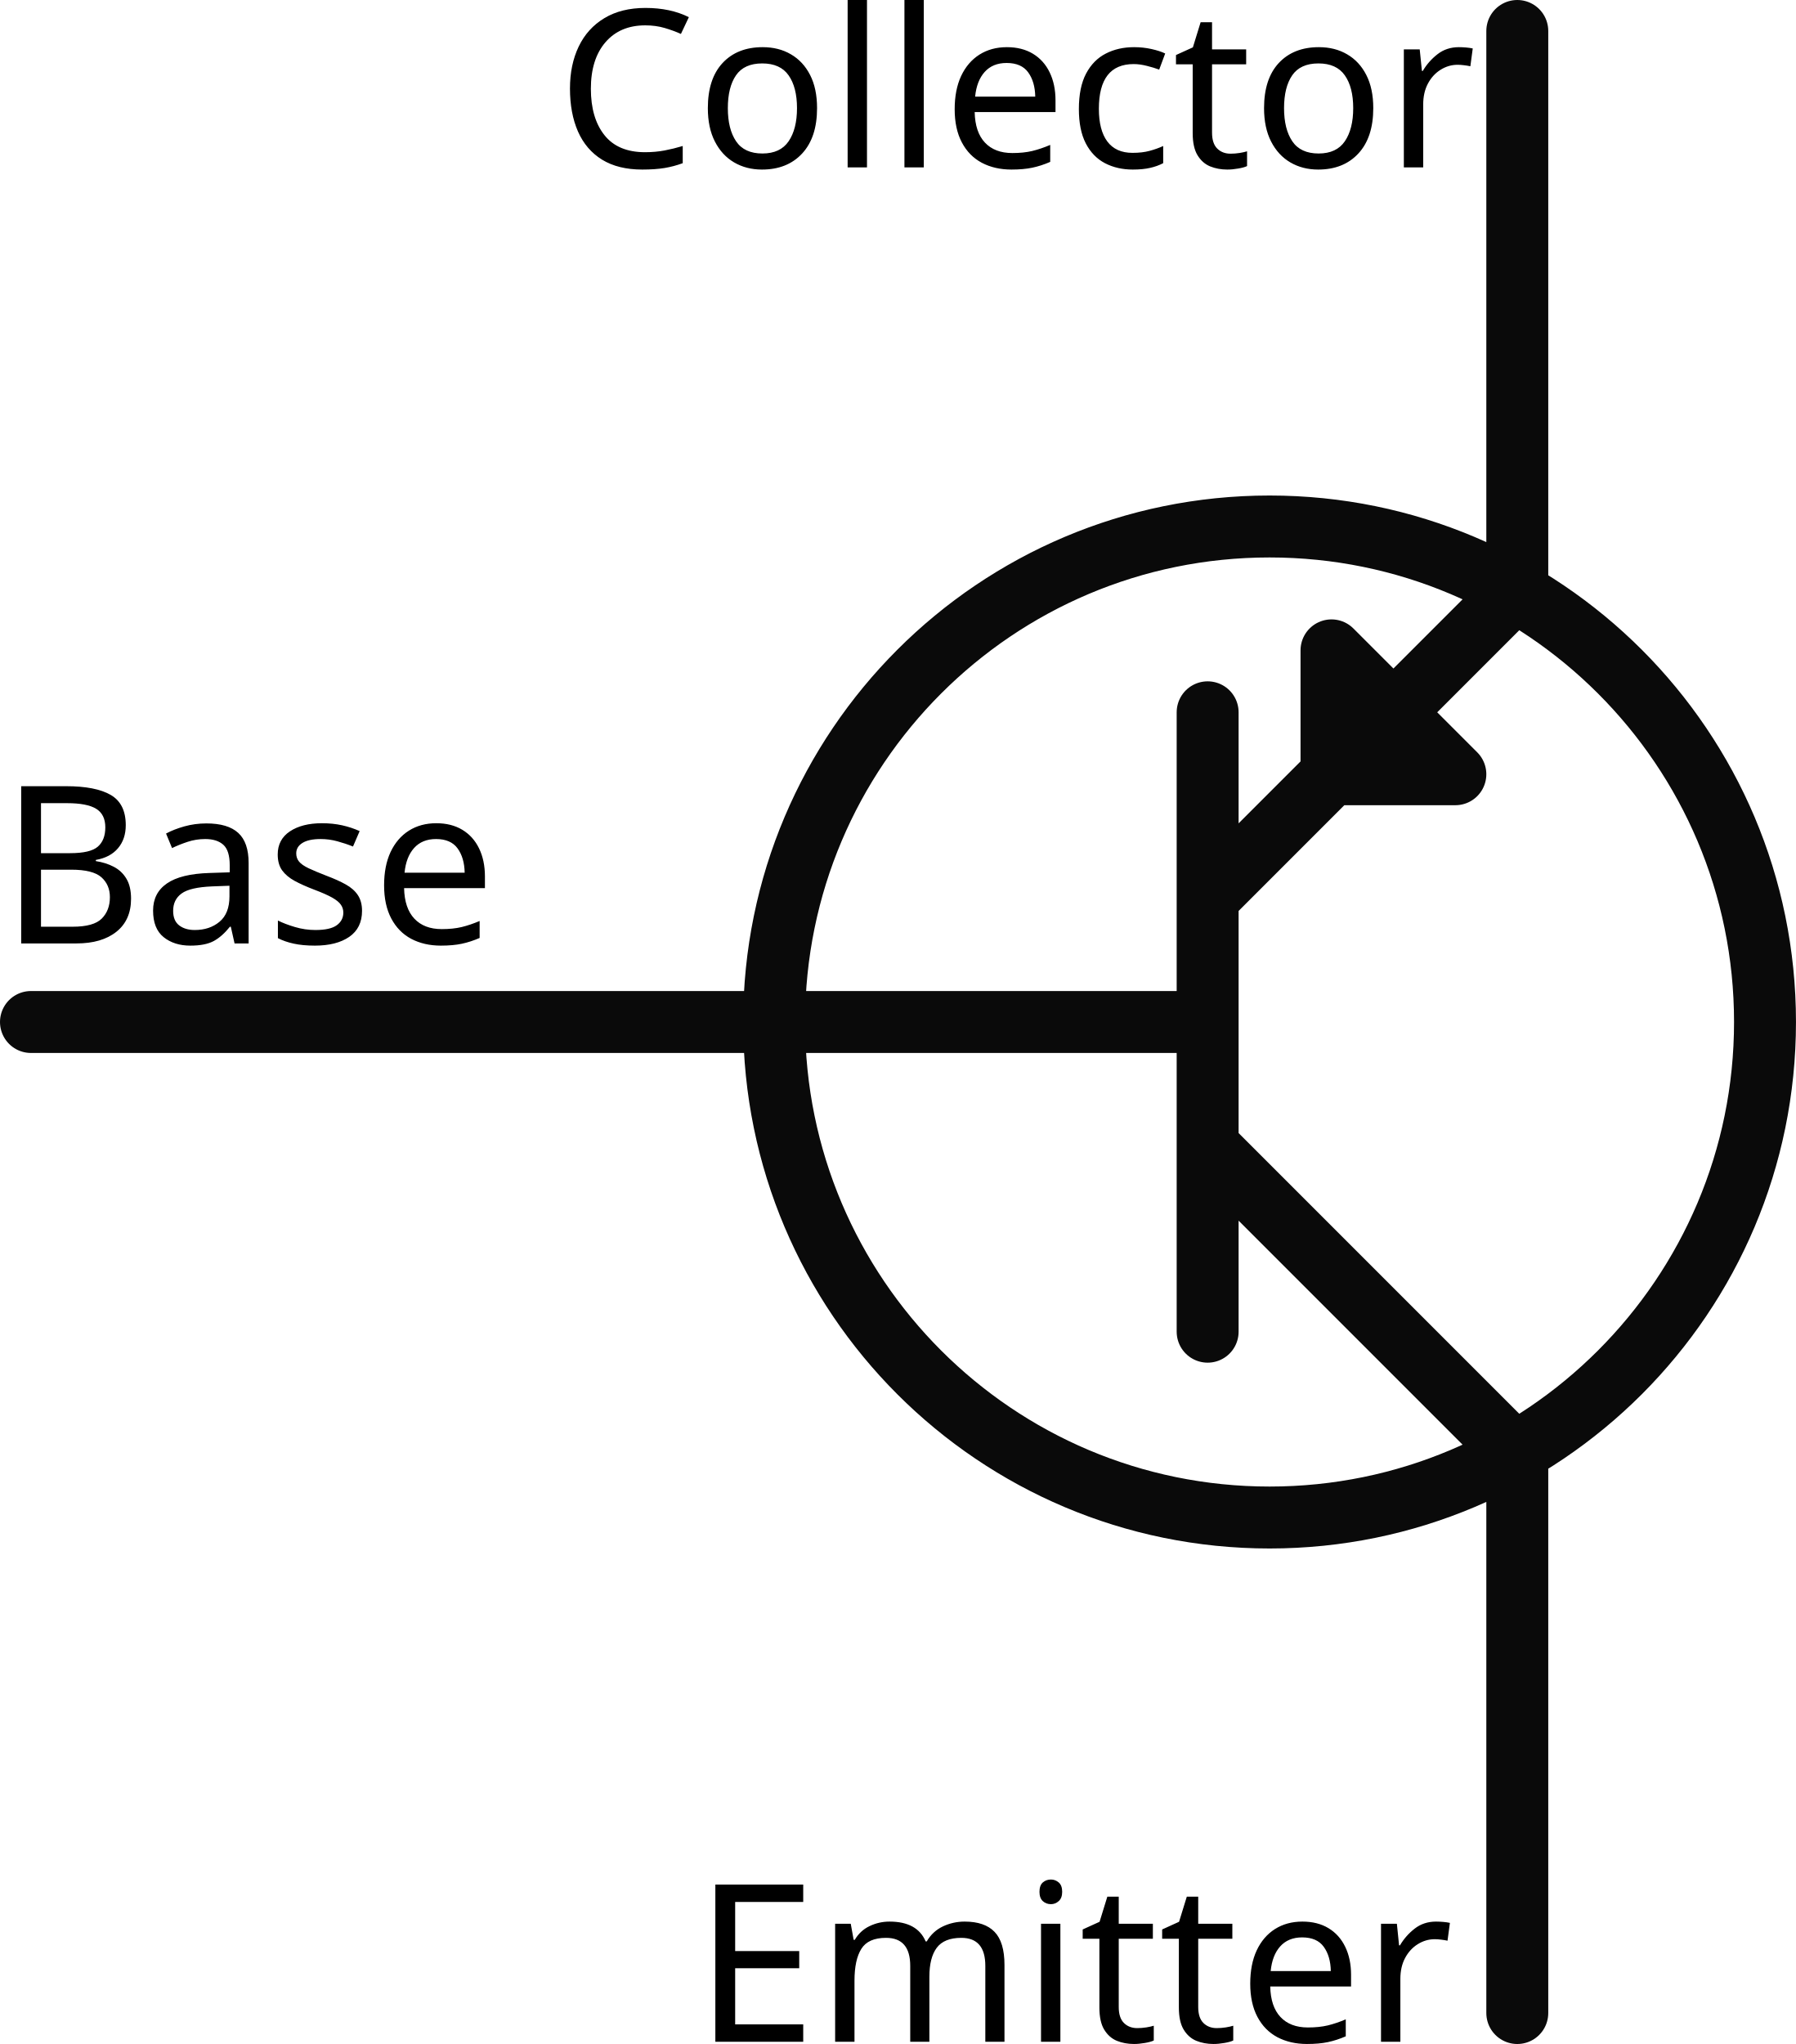
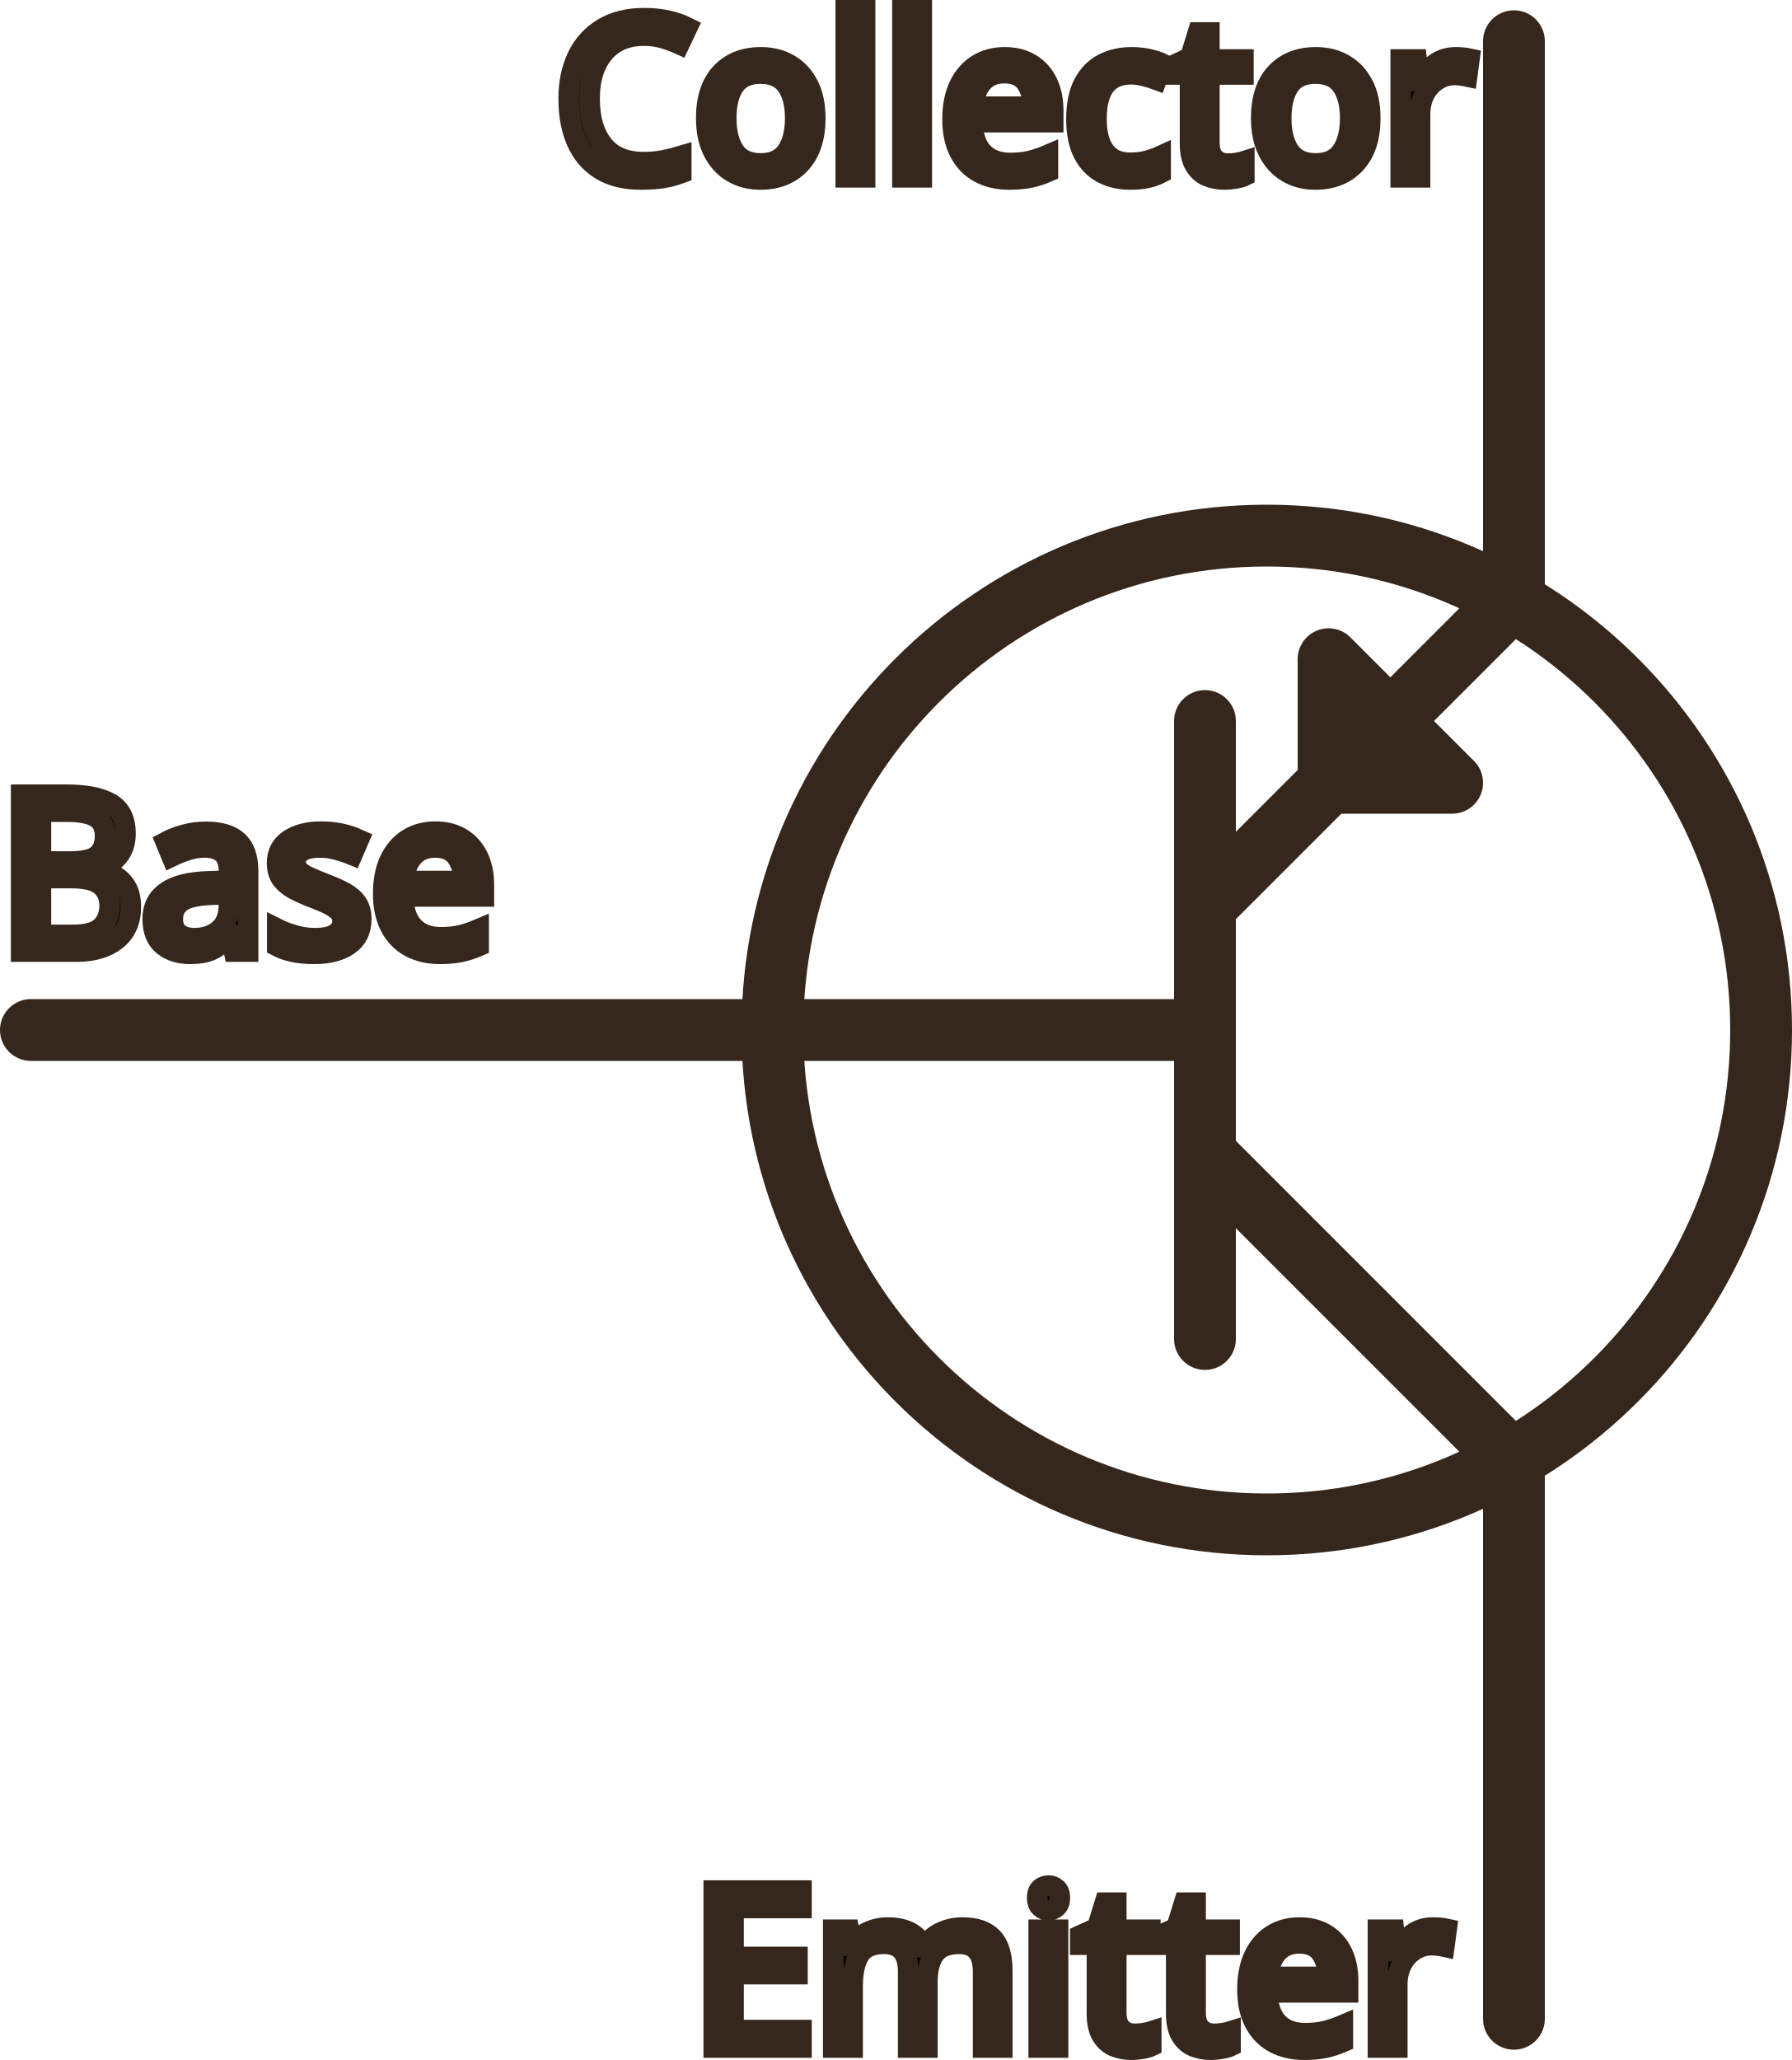
- <svg xmlns="http://www.w3.org/2000/svg" version="1.1" style="fill:none" width="435" height="495" id="svg191">
+ <svg xmlns="http://www.w3.org/2000/svg" version="1.1" style="fill:none" width="435" height="500" id="svg191">
  <defs id="defs195" />
-   <path style="fill:none;stroke:#6a6a6a;stroke-width:15px;stroke-linecap:round;stroke-linejoin:round" d="" id="path185" />
-   <path style="fill:none;stroke:#4a4a4a;stroke-width:15px;stroke-linecap:round;stroke-linejoin:round" d="" id="path187" />
-   <path style="fill:none;stroke:#0a0a0a;stroke-width:15px;stroke-linecap:round;stroke-linejoin:round" d="m 307.5,127.5 a 120,120 0 0 0 -120,120 120,120 0 0 0 120,120 120,120 0 0 0 120,-120 120,120 0 0 0 -120,-120 m 60,-120 v 0 135 l -75,75 m 0,60 v 0 l 75,75 v 135 m -75,-315 v 0 150 m -285,-75 v 0 h 285 m 30,-60 v 0 -15 -15 l 30,30 h -30" id="path189" />
-   <text xml:space="preserve" style="font-size:53.333px;fill:#000000;stroke-width:15" x="-0.041" y="228.474" id="text305">
-     <tspan id="tspan303" x="-0.041" y="228.474" style="font-style:normal;font-variant:normal;font-weight:normal;font-stretch:normal;font-size:53.333px;font-family:sans-serif;-inkscape-font-specification:sans-serif">Base</tspan>
+   <path style="fill:none;stroke:#36271c;stroke-width:15;stroke-linecap:round;stroke-linejoin:round;stroke-dasharray:none;stroke-opacity:1" d="" id="path185" />
+   <path style="fill:none;stroke:#36271c;stroke-width:15;stroke-linecap:round;stroke-linejoin:round;stroke-dasharray:none;stroke-opacity:1" d="" id="path187" />
+   <path style="fill:none;stroke:#36271c;stroke-width:15;stroke-linecap:round;stroke-linejoin:round;stroke-dasharray:none;stroke-opacity:1" d="m 307.5,130 a 120,120 0 0 0 -120,120 120,120 0 0 0 120,120 120,120 0 0 0 120,-120 120,120 0 0 0 -120,-120 m 60,-120 v 0 V 145 l -75,75 m 0,60 v 0 l 75,75 v 135 m -75,-315 v 0 150 M 7.5,250 v 0 h 285 m 30,-60 v 0 -15 -15 l 30,30 h -30" id="path189" />
+   <text xml:space="preserve" style="font-size:53.333px;fill:#000000;stroke:#36271c;stroke-width:5;stroke-dasharray:none;stroke-opacity:1" x="-0.041" y="230.974" id="text305">
+     <tspan id="tspan303" x="-0.041" y="230.974" style="font-style:normal;font-variant:normal;font-weight:normal;font-stretch:normal;font-size:53.333px;font-family:sans-serif;-inkscape-font-specification:sans-serif;stroke:#36271c;stroke-width:5;stroke-dasharray:none;stroke-opacity:1">Base</tspan>
  </text>
-   <text xml:space="preserve" style="font-style:normal;font-variant:normal;font-weight:normal;font-stretch:normal;font-size:53.333px;font-family:sans-serif;-inkscape-font-specification:'sans-serif, Normal';font-variant-ligatures:normal;font-variant-caps:normal;font-variant-numeric:normal;font-variant-east-asian:normal;fill:#000000;stroke-width:15" x="134.801" y="40.533" id="text413">
-     <tspan id="tspan415" x="134.801" y="40.533">Collector</tspan>
+   <text xml:space="preserve" style="font-style:normal;font-variant:normal;font-weight:normal;font-stretch:normal;font-size:53.333px;font-family:sans-serif;-inkscape-font-specification:'sans-serif, Normal';font-variant-ligatures:normal;font-variant-caps:normal;font-variant-numeric:normal;font-variant-east-asian:normal;fill:#000000;stroke:#36271c;stroke-width:5;stroke-dasharray:none;stroke-opacity:1" x="134.801" y="43.033" id="text413">
+     <tspan id="tspan415" x="134.801" y="43.033">Collector</tspan>
  </text>
-   <text xml:space="preserve" style="font-style:normal;font-variant:normal;font-weight:normal;font-stretch:normal;font-size:53.333px;font-family:sans-serif;-inkscape-font-specification:'sans-serif, Normal';font-variant-ligatures:normal;font-variant-caps:normal;font-variant-numeric:normal;font-variant-east-asian:normal;fill:#000000;stroke-width:15" x="168.092" y="494.467" id="text419">
-     <tspan id="tspan421" x="168.092" y="494.467">Emitter</tspan>
+   <text xml:space="preserve" style="font-style:normal;font-variant:normal;font-weight:normal;font-stretch:normal;font-size:53.333px;font-family:sans-serif;-inkscape-font-specification:'sans-serif, Normal';font-variant-ligatures:normal;font-variant-caps:normal;font-variant-numeric:normal;font-variant-east-asian:normal;fill:#000000;stroke:#36271c;stroke-width:5;stroke-dasharray:none;stroke-opacity:1" x="168.092" y="496.967" id="text419">
+     <tspan id="tspan421" x="168.092" y="496.967">Emitter</tspan>
  </text>
</svg>
